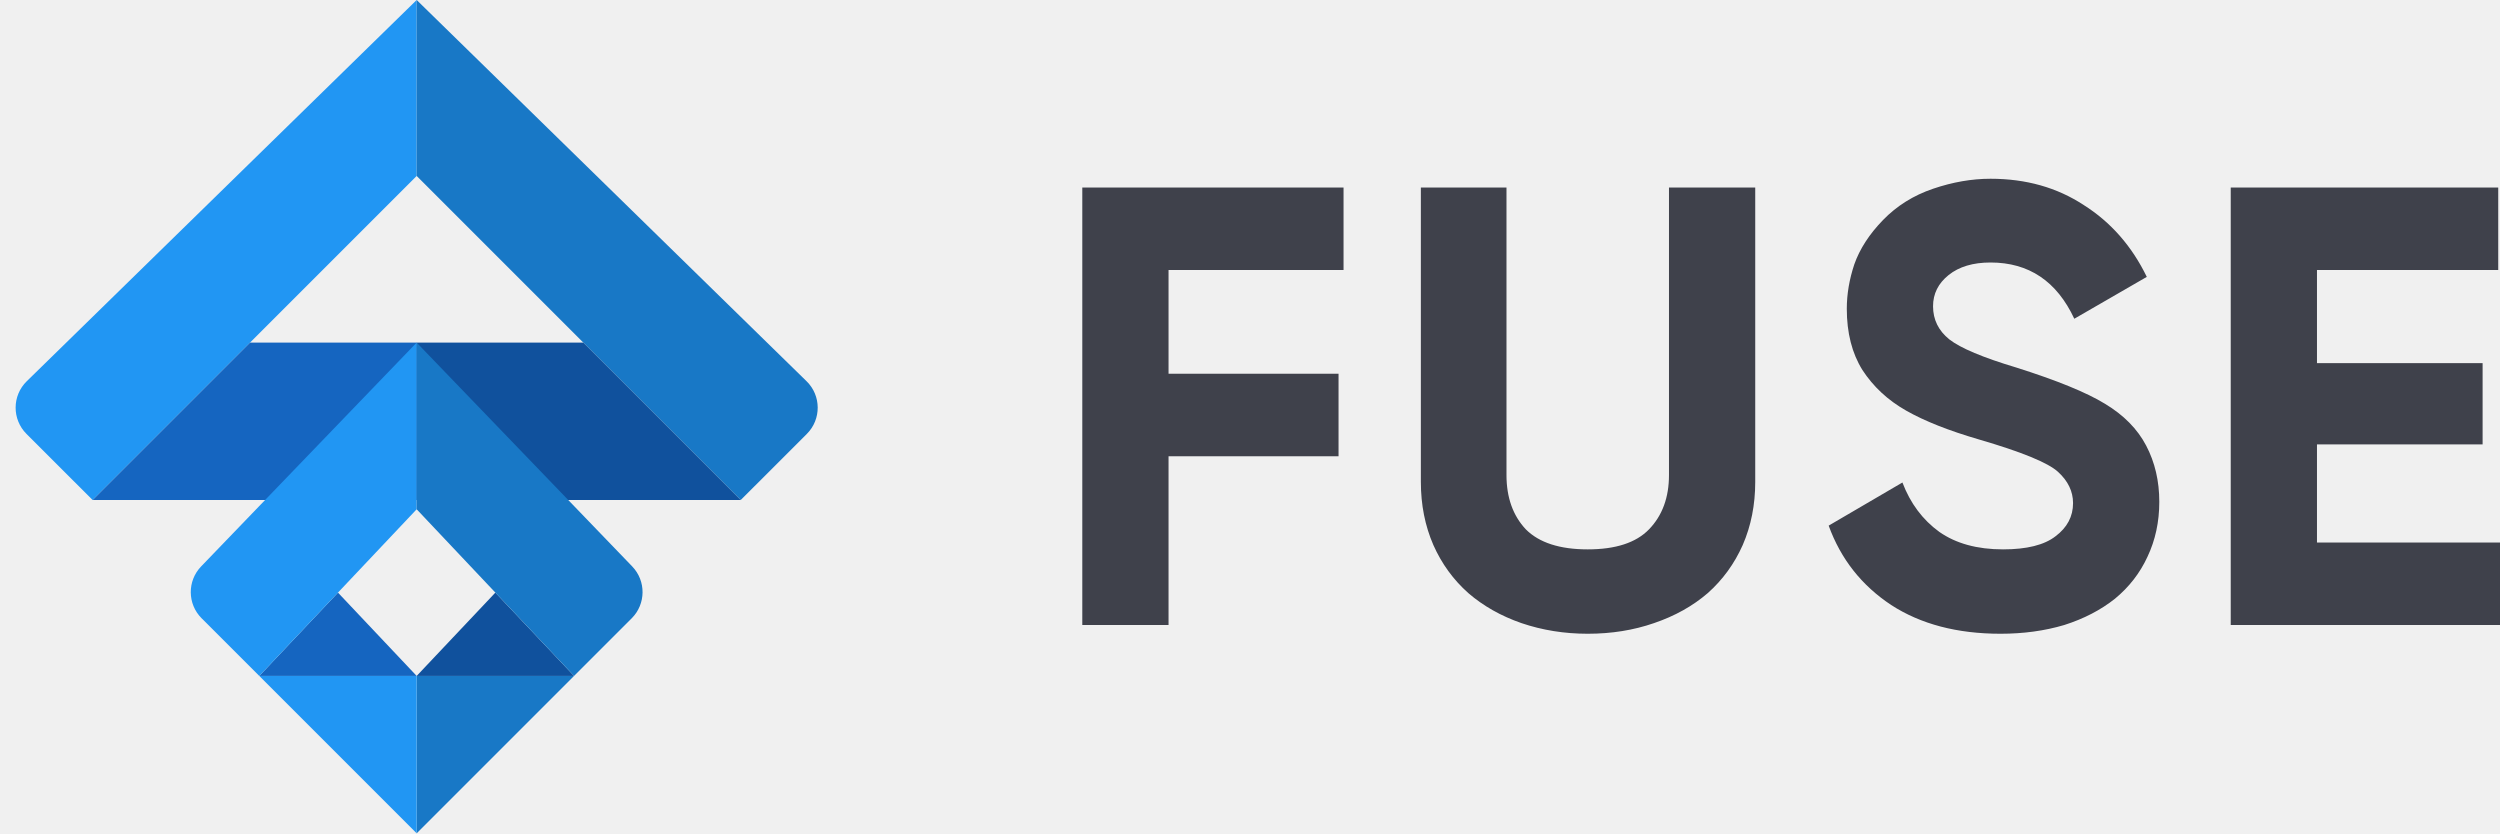
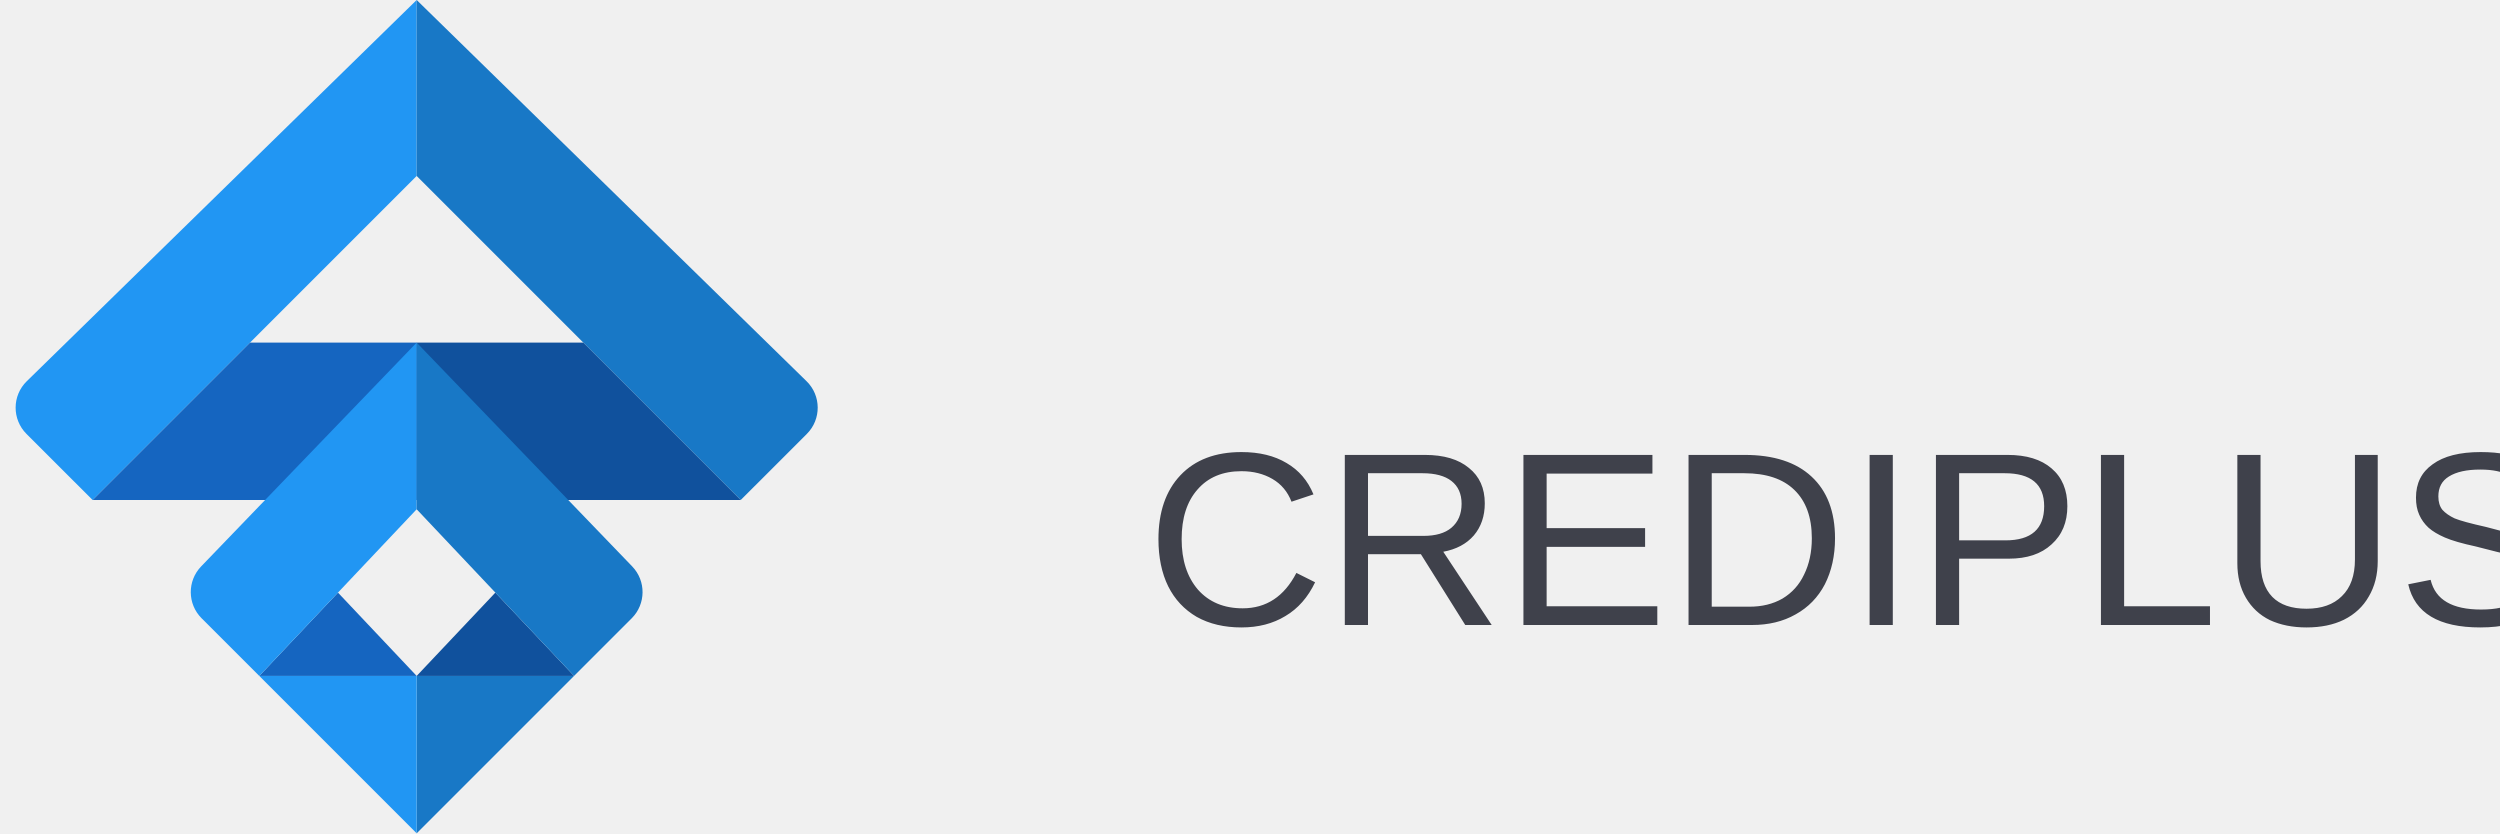
<svg xmlns="http://www.w3.org/2000/svg" width="96" height="32" viewBox="0 0 96 32" fill="none">
  <g clip-path="url(#clip0)">
-     <path d="M51.592 10.368H44.872V14.352H51.4V17.52H44.872V24H41.56V7.2H51.592V10.368ZM60.969 24.336C60.073 24.336 59.225 24.2 58.425 23.928C57.641 23.656 56.961 23.272 56.385 22.776C55.809 22.264 55.361 21.648 55.041 20.928C54.721 20.192 54.561 19.384 54.561 18.504V7.2H57.849V18.24C57.849 19.104 58.097 19.8 58.593 20.328C59.105 20.84 59.897 21.096 60.969 21.096C62.041 21.096 62.825 20.84 63.321 20.328C63.833 19.8 64.089 19.104 64.089 18.24V7.2H67.401V18.504C67.401 19.384 67.241 20.192 66.921 20.928C66.601 21.648 66.153 22.264 65.577 22.776C65.001 23.272 64.313 23.656 63.513 23.928C62.729 24.2 61.881 24.336 60.969 24.336ZM76.821 24.336C75.157 24.336 73.757 23.968 72.621 23.232C71.485 22.48 70.685 21.464 70.221 20.184L73.053 18.528C73.357 19.328 73.829 19.96 74.469 20.424C75.109 20.872 75.925 21.096 76.917 21.096C77.829 21.096 78.501 20.928 78.933 20.592C79.381 20.256 79.605 19.832 79.605 19.32C79.605 18.872 79.413 18.472 79.029 18.12C78.645 17.768 77.629 17.352 75.981 16.872C74.829 16.536 73.901 16.168 73.197 15.768C72.493 15.368 71.933 14.848 71.517 14.208C71.117 13.568 70.917 12.784 70.917 11.856C70.917 11.296 71.013 10.728 71.205 10.152C71.413 9.56 71.781 8.992 72.309 8.448C72.837 7.904 73.477 7.504 74.229 7.248C74.981 6.992 75.717 6.864 76.437 6.864C77.797 6.864 78.989 7.2 80.013 7.872C81.053 8.528 81.861 9.448 82.437 10.632L79.653 12.24C78.981 10.8 77.909 10.08 76.437 10.08C75.765 10.08 75.229 10.24 74.829 10.56C74.429 10.88 74.229 11.28 74.229 11.76C74.229 12.272 74.437 12.696 74.853 13.032C75.285 13.368 76.141 13.728 77.421 14.112C78.989 14.608 80.125 15.072 80.829 15.504C81.549 15.936 82.077 16.472 82.413 17.112C82.749 17.752 82.917 18.472 82.917 19.272C82.917 20.04 82.765 20.744 82.461 21.384C82.173 22.008 81.757 22.544 81.213 22.992C80.669 23.424 80.021 23.76 79.269 24C78.517 24.224 77.701 24.336 76.821 24.336ZM88.972 20.832H96.052V24H85.66V7.2H95.932V10.368H88.972V13.944H95.332V17.064H88.972V20.832Z" fill="#3F414B" />
+     <text x="44" y="24" font-family="Arial" font-size="9.5" fill="#3F414B">CREDIPLUS</text>
    <path d="M16 6.756V0L1.028 14.639C0.462 15.192 0.457 16.102 1.017 16.662L3.556 19.2" fill="#2196F3" />
    <path d="M16 6.756V0L30.972 14.639C31.538 15.192 31.543 16.102 30.983 16.662L28.444 19.2" fill="#1878C6" />
    <path d="M3.556 19.2L9.6 13.156H16V19.2" fill="#1565C0" />
    <path d="M28.444 19.2L22.4 13.156H16V19.2" fill="#10519D" />
    <path d="M16 25.956H9.956L12.978 22.756L16 25.956Z" fill="#1565C0" />
    <path d="M16 32L22.044 25.956L16 25.956V32Z" fill="#1878C6" />
    <path d="M16 32L9.956 25.956H16V32Z" fill="#2196F3" />
    <path d="M16 25.956H22.044L19.022 22.756L16 25.956Z" fill="#10519D" />
    <path d="M7.724 21.75C7.186 22.308 7.194 23.194 7.742 23.742L9.956 25.956L16 19.556V13.156" fill="#2196F3" />
    <path d="M24.276 21.75C24.814 22.308 24.806 23.194 24.258 23.742L22.044 25.956L16 19.556V13.156" fill="#1878C6" />
  </g>
  <defs>
    <clipPath id="clip0">
      <rect width="96" height="32" fill="white" />
    </clipPath>
  </defs>
</svg>
